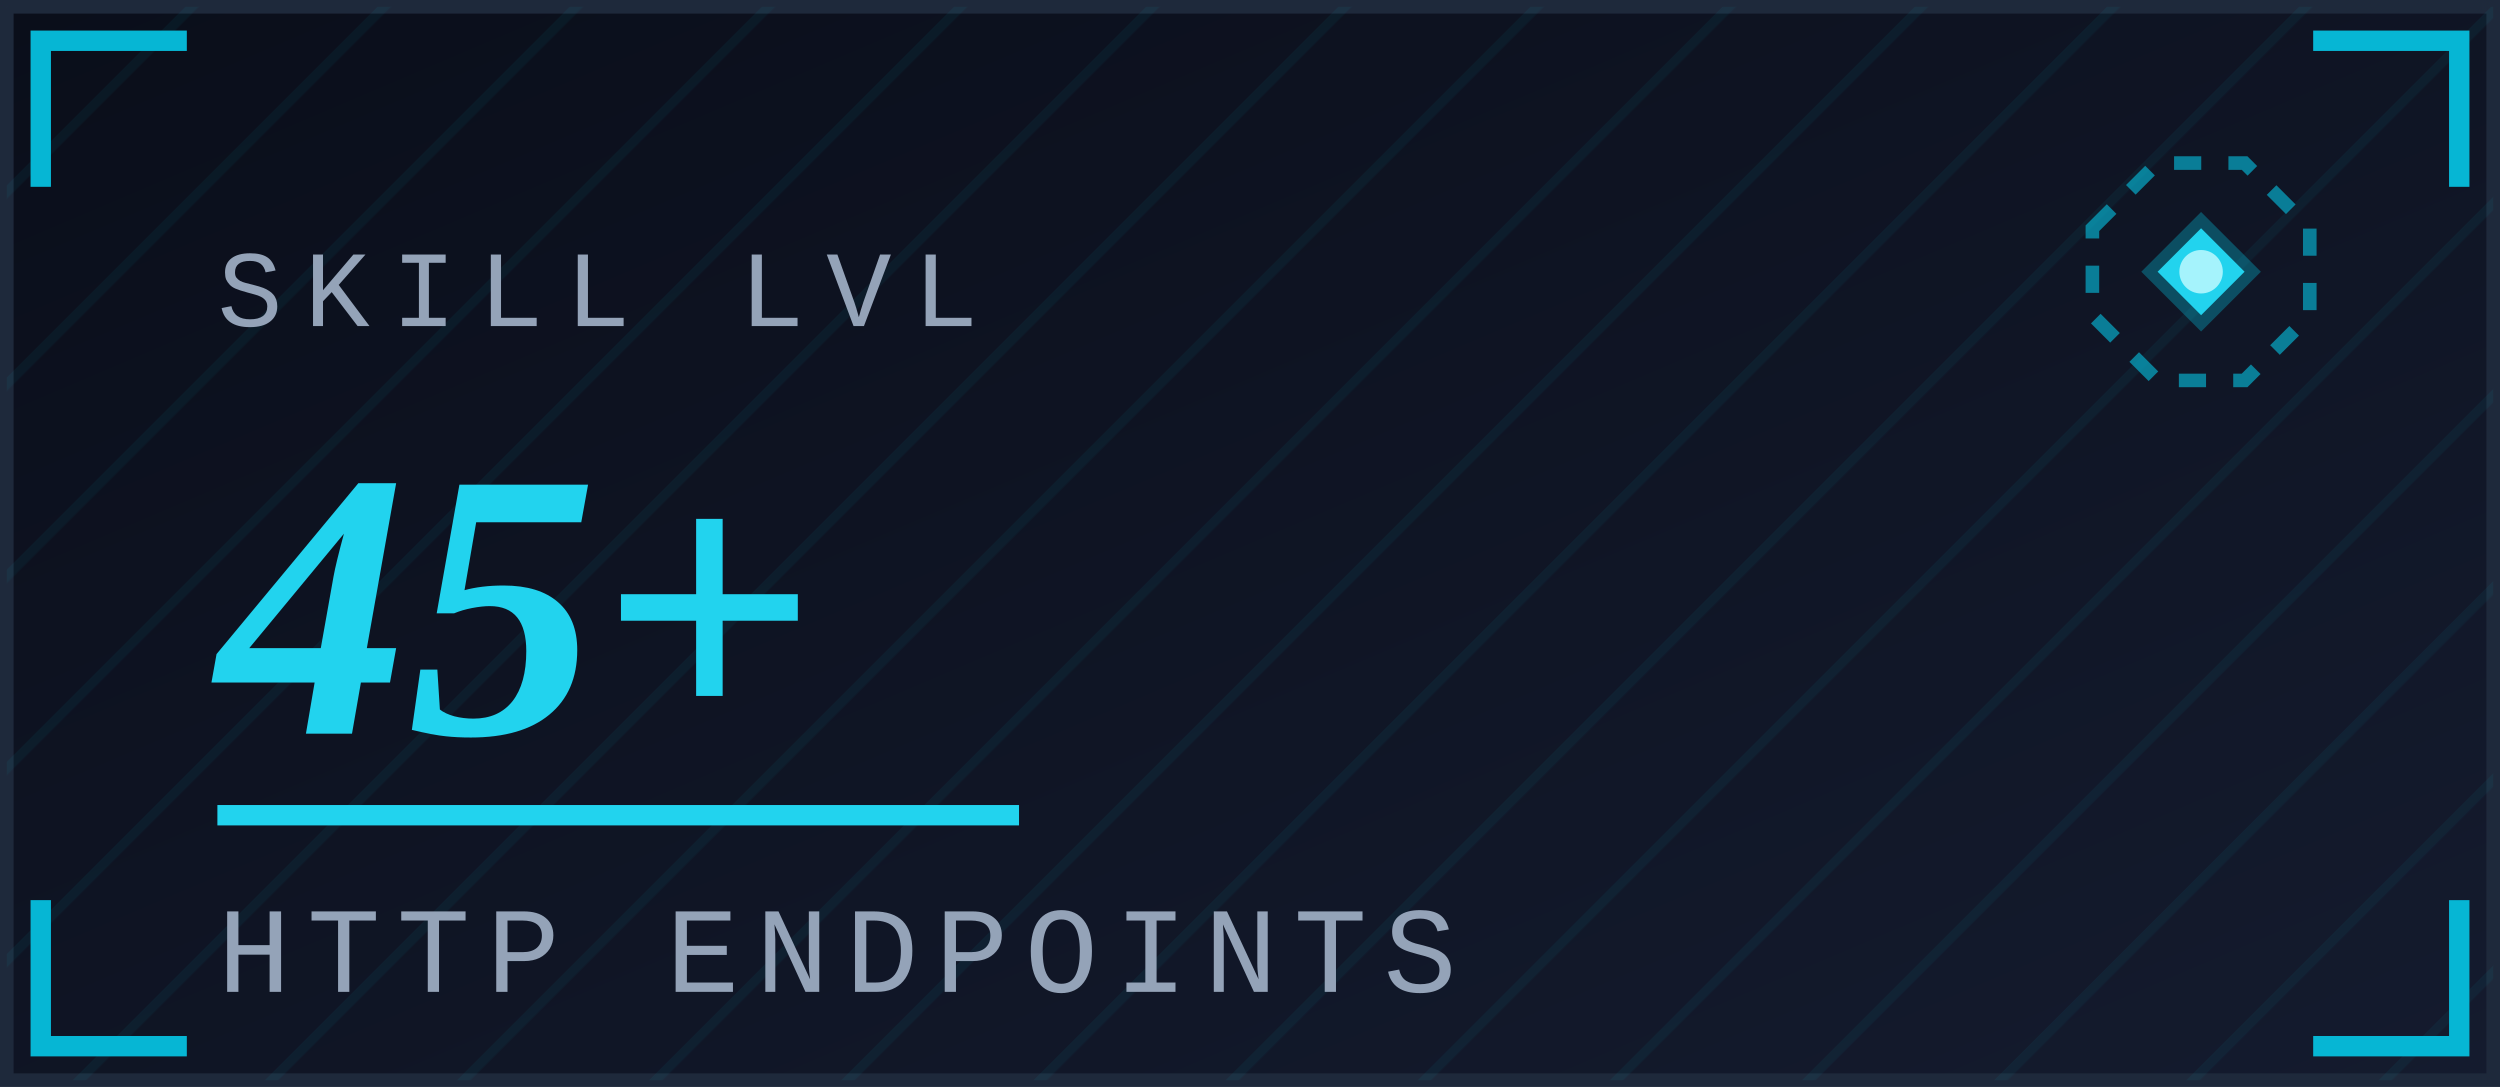
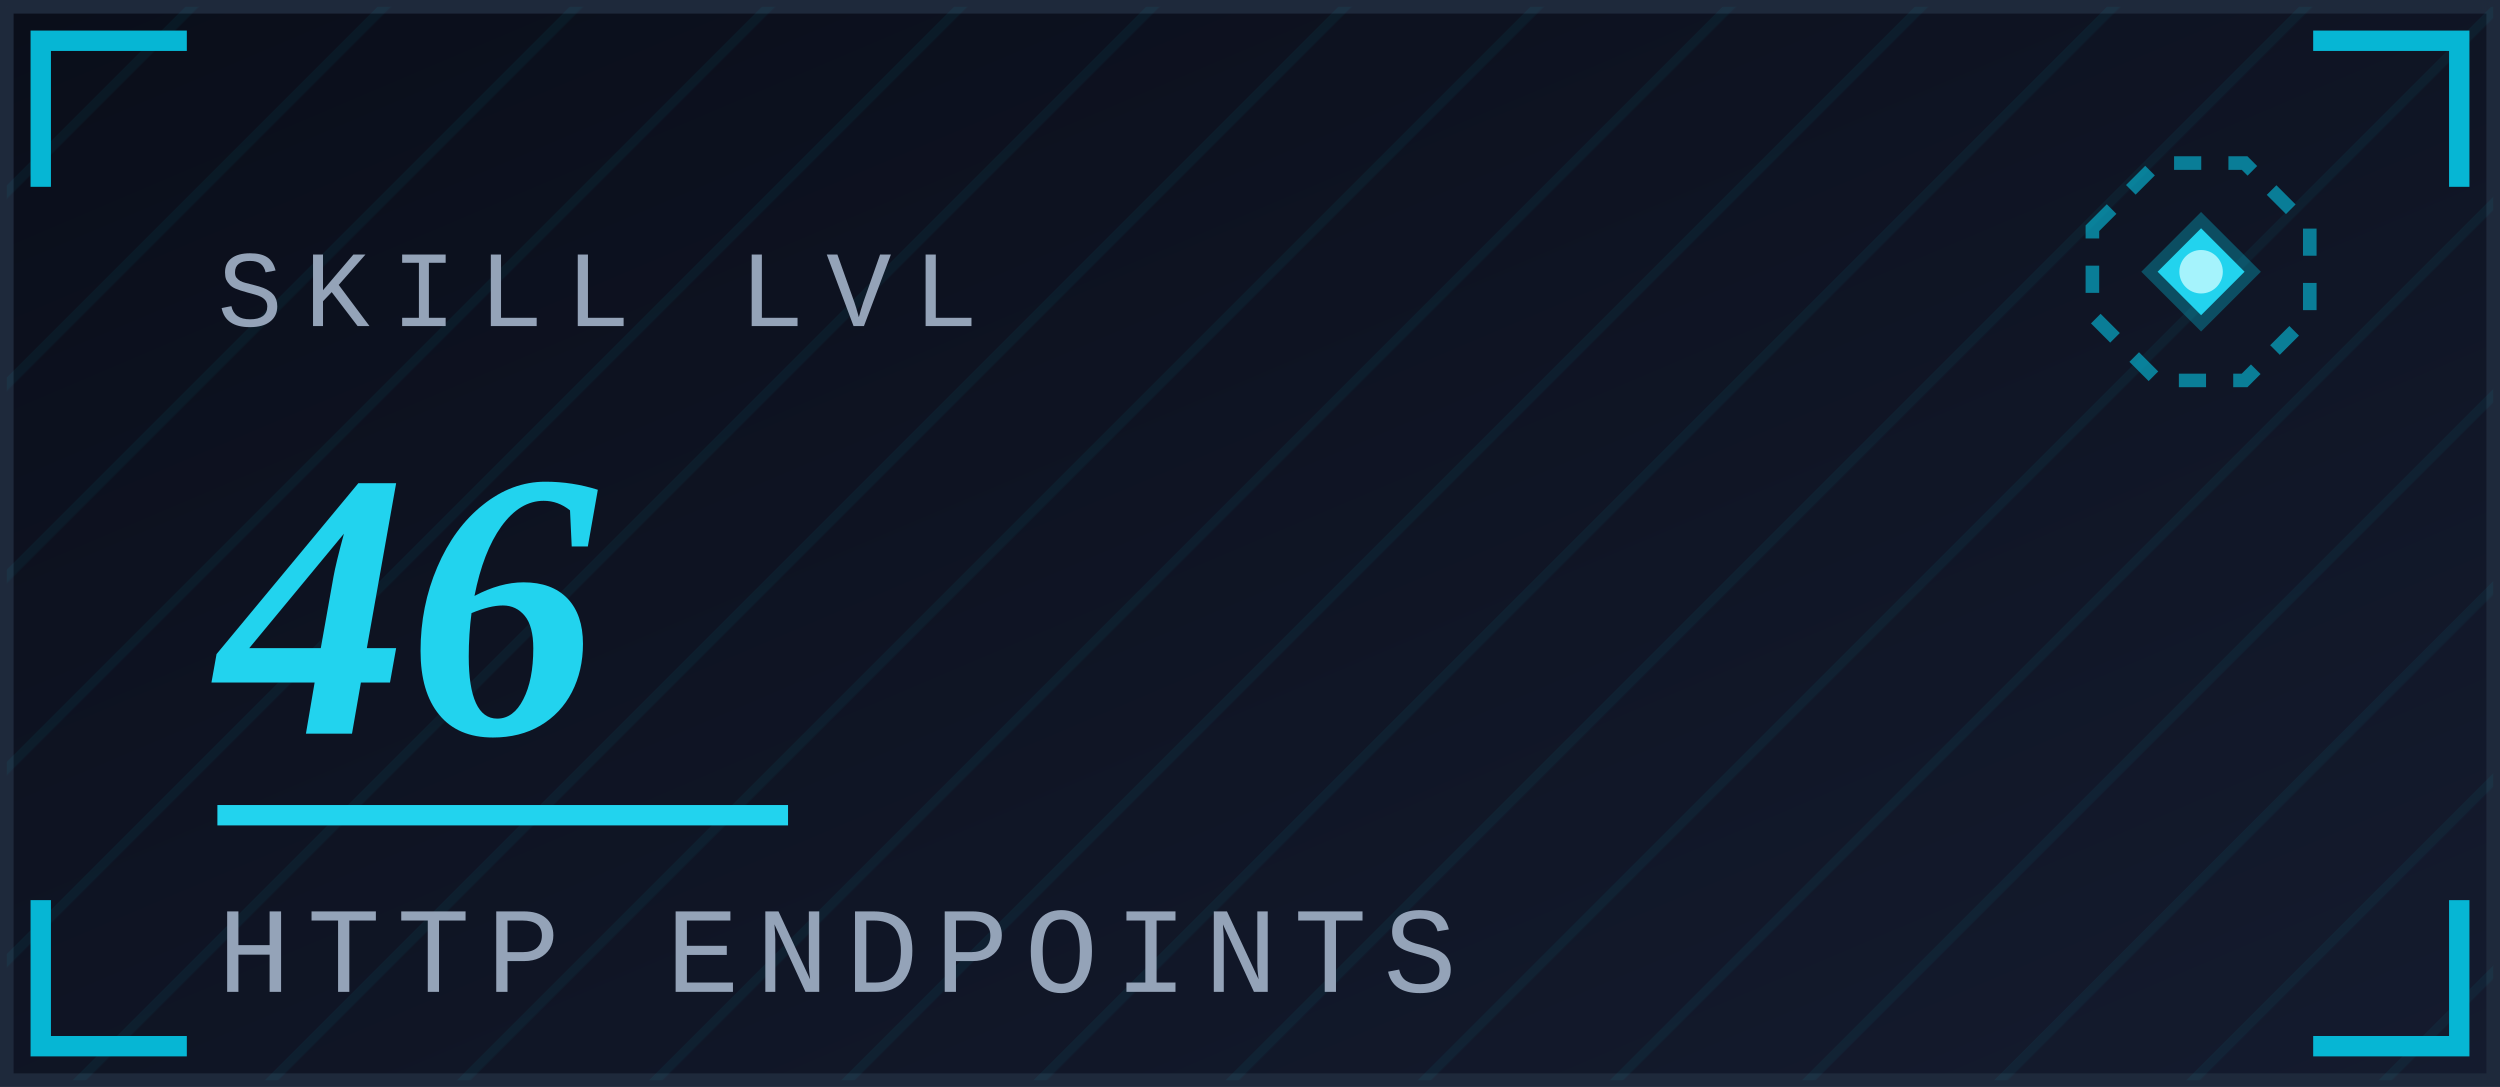
<svg xmlns="http://www.w3.org/2000/svg" width="184" height="80" viewBox="0 0 184 80">
  <defs>
    <linearGradient id="bg" x1="0" y1="0" x2="1" y2="1">
      <stop offset="0" stop-color="#0A0E1A" />
      <stop offset="1" stop-color="#141B2E" />
    </linearGradient>
    <linearGradient id="titleGrad" x1="0" y1="0" x2="1" y2="0">
      <stop offset="0" stop-color="#F8FAFC" />
      <stop offset="1" stop-color="#A5F3FC" />
    </linearGradient>
    <linearGradient id="shim" x1="0" y1="0" x2="1" y2="0">
      <stop offset="0" stop-color="#06B6D4" stop-opacity="0" />
      <stop offset="0.5" stop-color="#22D3EE" stop-opacity="0.9" />
      <stop offset="1" stop-color="#06B6D4" stop-opacity="0" />
    </linearGradient>
    <pattern id="grid" patternUnits="userSpaceOnUse" width="10" height="10" patternTransform="rotate(45)">
      <line x1="0" y1="0" x2="0" y2="10" stroke="#06B6D4" stroke-width="1.4" opacity="0.06" />
    </pattern>
  </defs>
  <rect x="0.5" y="0.5" width="183" height="79" fill="url(#bg)" stroke="#1E293B" />
  <rect x="0.5" y="0.5" width="183" height="79" fill="url(#grid)" />
  <path d="M 3 13 L 3 3 L 13 3" stroke="#06B6D4" stroke-width="1.5" fill="none" stroke-linecap="square" />
  <path d="M 171 3 L 181 3 L 181 13" stroke="#06B6D4" stroke-width="1.5" fill="none" stroke-linecap="square" />
  <path d="M 3 67 L 3 77 L 13 77" stroke="#06B6D4" stroke-width="1.5" fill="none" stroke-linecap="square" />
  <path d="M 171 77 L 181 77 L 181 67" stroke="#06B6D4" stroke-width="1.5" fill="none" stroke-linecap="square" />
  <g transform="translate(162 20)">
    <polygon points="-8,-3.2 -3.2,-8 3.2,-8 8,-3.2 8,3.2 3.2,8 -3.2,8 -8,3.2" fill="none" stroke="#06B6D4" stroke-width="1" stroke-dasharray="2 2" opacity="0.65" />
    <polygon points="0,-4.4 4.4,0 0,4.4 -4.4,0" fill="#06B6D4" opacity="0.35" />
    <polygon points="0,-3.2 3.2,0 0,3.2 -3.2,0" fill="#22D3EE" />
    <circle cx="0" cy="0" r="1.6" fill="#A5F3FC" />
  </g>
  <text x="16" y="24" font-family="'SF Mono', Menlo, Consolas, 'Courier New', monospace" font-size="8" letter-spacing="1.6" fill="#94A3B8">SKILL LVL</text>
-   <text x="16" y="54" font-family="Georgia, 'Crimson Text', 'Times New Roman', serif" font-style="italic" font-size="28" font-weight="700" fill="#22D3EE">45+</text>
-   <line x1="16" y1="60" x2="75" y2="60" stroke="#22D3EE" stroke-width="1.5" />
+   <text x="16" y="54" font-family="Georgia, 'Crimson Text', 'Times New Roman', serif" font-style="italic" font-size="28" font-weight="700" fill="#22D3EE">46</text>
+   <line x1="16" y1="60" x2="58" y2="60" stroke="#22D3EE" stroke-width="1.5" />
  <text x="16" y="73" font-family="'SF Mono', Menlo, Consolas, 'Courier New', monospace" font-size="9" letter-spacing="1.2" fill="#94A3B8">HTTP ENDPOINTS</text>
</svg>
